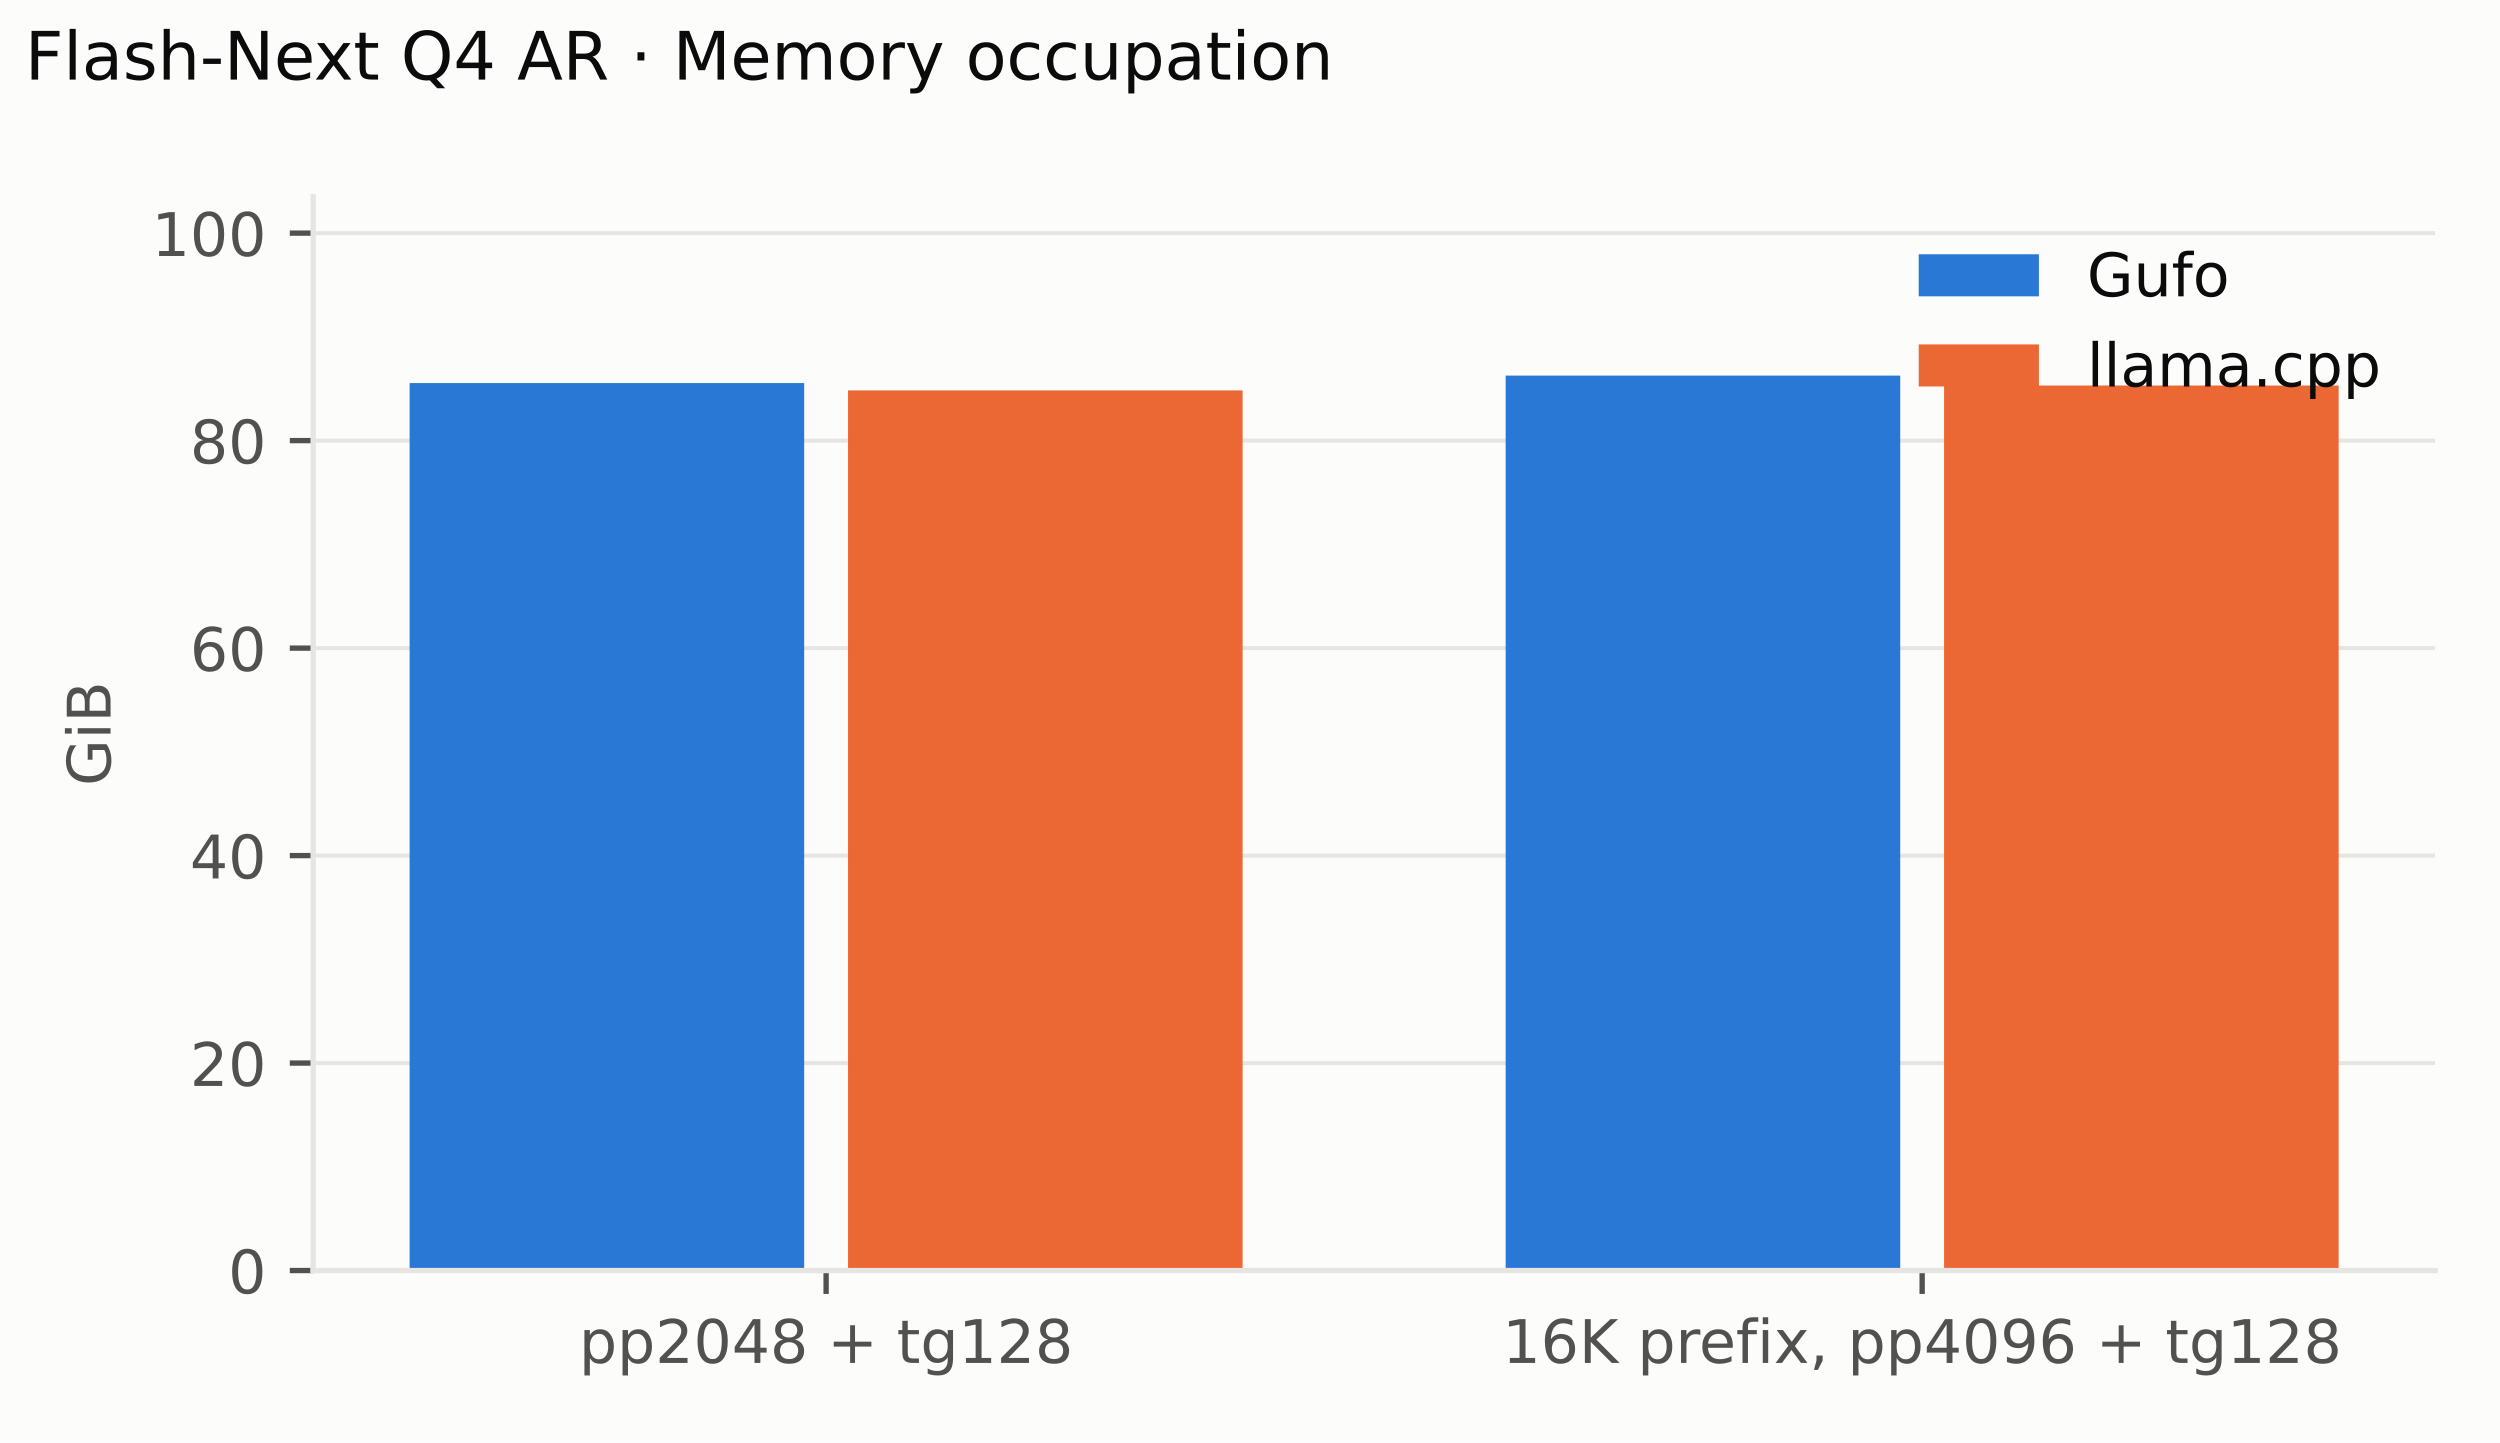
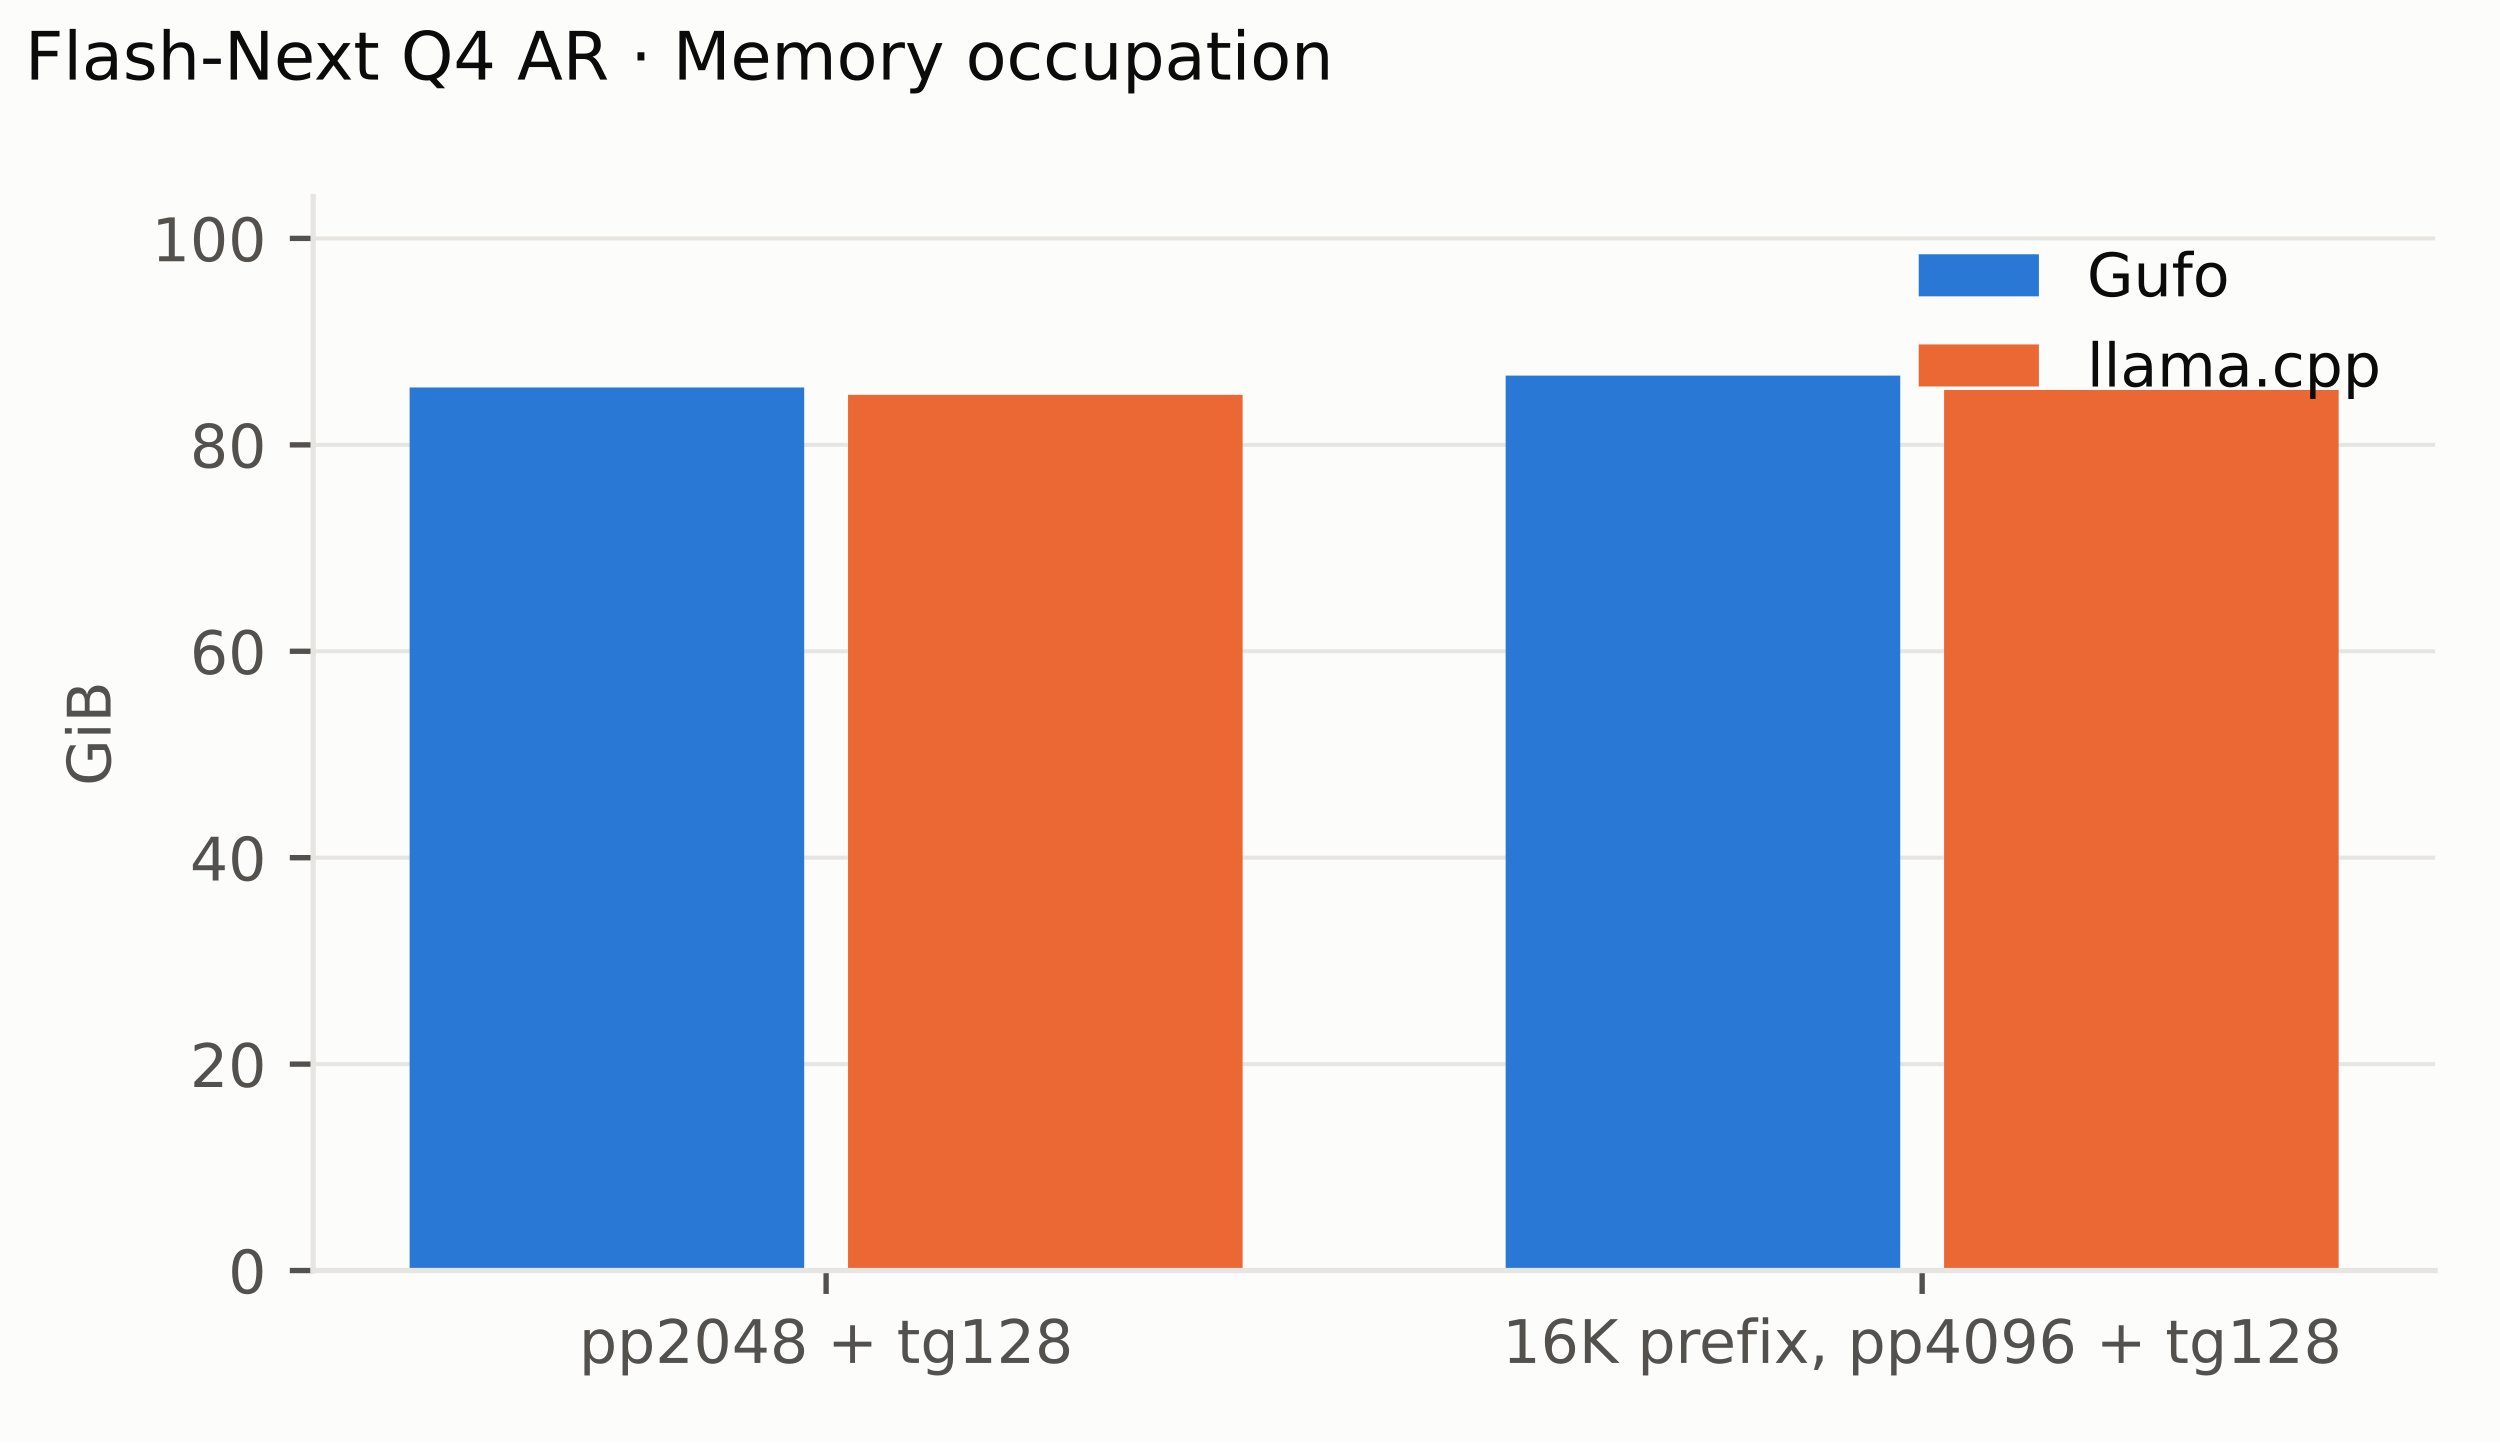
<svg xmlns="http://www.w3.org/2000/svg" xmlns:xlink="http://www.w3.org/1999/xlink" width="374.4pt" height="216pt" viewBox="0 0 374.4 216" version="1.1">
  <defs>
    <style type="text/css">*{stroke-linejoin: round; stroke-linecap: butt}</style>
  </defs>
  <g id="figure_1">
    <g id="patch_1">
      <path d="M 0 216 L 374.4 216 L 374.4 0 L 0 0 z " style="fill: #fcfcfb" />
    </g>
    <g id="axes_1">
      <g id="patch_2">
        <path d="M 46.899 190.279 L 364.68 190.279 L 364.68 29.441 L 46.899 29.441 z " style="fill: #fcfcfb" />
      </g>
      <g id="matplotlib.axis_1">
        <g id="xtick_1">
          <g id="line2d_1">
            <defs>
              <path id="m1ebf051f68" d="M 0 0 L 0 3.5 " style="stroke: #52514e; stroke-width: 0.8" />
            </defs>
            <g>
              <use xlink:href="#m1ebf051f68" x="123.718" y="190.279" style="fill: #52514e; stroke: #52514e; stroke-width: 0.8" />
            </g>
          </g>
          <g id="text_1">
            <text style="font-size: 9px; font-family: 'DejaVu Sans', 'Bitstream Vera Sans', 'Computer Modern Sans Serif', 'Lucida Grande', 'Verdana', 'Geneva', 'Lucid', 'Arial', 'Helvetica', 'Avant Garde', sans-serif; text-anchor: middle; fill: #52514e" x="123.718" y="204.117" transform="rotate(-0 123.7183 204.1172)">pp2048 + tg128</text>
          </g>
        </g>
        <g id="xtick_2">
          <g id="line2d_2">
            <g>
              <use xlink:href="#m1ebf051f68" x="287.861" y="190.279" style="fill: #52514e; stroke: #52514e; stroke-width: 0.8" />
            </g>
          </g>
          <g id="text_2">
            <text style="font-size: 9px; font-family: 'DejaVu Sans', 'Bitstream Vera Sans', 'Computer Modern Sans Serif', 'Lucida Grande', 'Verdana', 'Geneva', 'Lucid', 'Arial', 'Helvetica', 'Avant Garde', sans-serif; text-anchor: middle; fill: #52514e" x="287.861" y="204.118" transform="rotate(-0 287.8611 204.1179)">16K prefix, pp4096 + tg128</text>
          </g>
        </g>
      </g>
      <g id="matplotlib.axis_2">
        <g id="ytick_1">
          <g id="line2d_3">
            <path d="M 46.899 190.279 L 364.68 190.279 " clip-path="url(#pbd8cc678c1)" style="fill: none; stroke: #e6e5e1; stroke-width: 0.6; stroke-linecap: square" />
          </g>
          <g id="line2d_4">
            <defs>
              <path id="m680e5b1e24" d="M 0 0 L -3.5 0 " style="stroke: #52514e; stroke-width: 0.8" />
            </defs>
            <g>
              <use xlink:href="#m680e5b1e24" x="46.899" y="190.279" style="fill: #52514e; stroke: #52514e; stroke-width: 0.8" />
            </g>
          </g>
          <g id="text_3">
            <text style="font-size: 9px; font-family: 'DejaVu Sans', 'Bitstream Vera Sans', 'Computer Modern Sans Serif', 'Lucida Grande', 'Verdana', 'Geneva', 'Lucid', 'Arial', 'Helvetica', 'Avant Garde', sans-serif; text-anchor: end; fill: #52514e" x="39.899" y="193.698" transform="rotate(-0 39.89945 193.6982)">0</text>
          </g>
        </g>
        <g id="ytick_2">
          <g id="line2d_5">
-             <path d="M 46.899 159.207 L 364.68 159.207 " clip-path="url(#pbd8cc678c1)" style="fill: none; stroke: #e6e5e1; stroke-width: 0.6; stroke-linecap: square" />
+             <path d="M 46.899 159.364 L 364.68 159.364 " clip-path="url(#pbd8cc678c1)" style="fill: none; stroke: #e6e5e1; stroke-width: 0.6; stroke-linecap: square" />
          </g>
          <g id="line2d_6">
            <g>
-               <use xlink:href="#m680e5b1e24" x="46.899" y="159.207" style="fill: #52514e; stroke: #52514e; stroke-width: 0.8" />
+               <use xlink:href="#m680e5b1e24" x="46.899" y="159.364" style="fill: #52514e; stroke: #52514e; stroke-width: 0.8" />
            </g>
          </g>
          <g id="text_4">
-             <text style="font-size: 9px; font-family: 'DejaVu Sans', 'Bitstream Vera Sans', 'Computer Modern Sans Serif', 'Lucida Grande', 'Verdana', 'Geneva', 'Lucid', 'Arial', 'Helvetica', 'Avant Garde', sans-serif; text-anchor: end; fill: #52514e" x="39.899" y="162.626" transform="rotate(-0 39.89945 162.6255)">20</text>
+             <text style="font-size: 9px; font-family: 'DejaVu Sans', 'Bitstream Vera Sans', 'Computer Modern Sans Serif', 'Lucida Grande', 'Verdana', 'Geneva', 'Lucid', 'Arial', 'Helvetica', 'Avant Garde', sans-serif; text-anchor: end; fill: #52514e" x="39.899" y="162.783" transform="rotate(-0 39.89945 162.7832)">20</text>
          </g>
        </g>
        <g id="ytick_3">
          <g id="line2d_7">
-             <path d="M 46.899 128.134 L 364.68 128.134 " clip-path="url(#pbd8cc678c1)" style="fill: none; stroke: #e6e5e1; stroke-width: 0.6; stroke-linecap: square" />
+             <path d="M 46.899 128.449 L 364.68 128.449 " clip-path="url(#pbd8cc678c1)" style="fill: none; stroke: #e6e5e1; stroke-width: 0.6; stroke-linecap: square" />
          </g>
          <g id="line2d_8">
            <g>
-               <use xlink:href="#m680e5b1e24" x="46.899" y="128.134" style="fill: #52514e; stroke: #52514e; stroke-width: 0.8" />
+               <use xlink:href="#m680e5b1e24" x="46.899" y="128.449" style="fill: #52514e; stroke: #52514e; stroke-width: 0.8" />
            </g>
          </g>
          <g id="text_5">
-             <text style="font-size: 9px; font-family: 'DejaVu Sans', 'Bitstream Vera Sans', 'Computer Modern Sans Serif', 'Lucida Grande', 'Verdana', 'Geneva', 'Lucid', 'Arial', 'Helvetica', 'Avant Garde', sans-serif; text-anchor: end; fill: #52514e" x="39.899" y="131.553" transform="rotate(-0 39.89945 131.5528)">40</text>
+             <text style="font-size: 9px; font-family: 'DejaVu Sans', 'Bitstream Vera Sans', 'Computer Modern Sans Serif', 'Lucida Grande', 'Verdana', 'Geneva', 'Lucid', 'Arial', 'Helvetica', 'Avant Garde', sans-serif; text-anchor: end; fill: #52514e" x="39.899" y="131.868" transform="rotate(-0 39.89945 131.8682)">40</text>
          </g>
        </g>
        <g id="ytick_4">
          <g id="line2d_9">
-             <path d="M 46.899 97.061 L 364.68 97.061 " clip-path="url(#pbd8cc678c1)" style="fill: none; stroke: #e6e5e1; stroke-width: 0.6; stroke-linecap: square" />
+             <path d="M 46.899 97.534 L 364.68 97.534 " clip-path="url(#pbd8cc678c1)" style="fill: none; stroke: #e6e5e1; stroke-width: 0.6; stroke-linecap: square" />
          </g>
          <g id="line2d_10">
            <g>
-               <use xlink:href="#m680e5b1e24" x="46.899" y="97.061" style="fill: #52514e; stroke: #52514e; stroke-width: 0.8" />
+               <use xlink:href="#m680e5b1e24" x="46.899" y="97.534" style="fill: #52514e; stroke: #52514e; stroke-width: 0.8" />
            </g>
          </g>
          <g id="text_6">
-             <text style="font-size: 9px; font-family: 'DejaVu Sans', 'Bitstream Vera Sans', 'Computer Modern Sans Serif', 'Lucida Grande', 'Verdana', 'Geneva', 'Lucid', 'Arial', 'Helvetica', 'Avant Garde', sans-serif; text-anchor: end; fill: #52514e" x="39.899" y="100.48" transform="rotate(-0 39.89945 100.4801)">60</text>
+             <text style="font-size: 9px; font-family: 'DejaVu Sans', 'Bitstream Vera Sans', 'Computer Modern Sans Serif', 'Lucida Grande', 'Verdana', 'Geneva', 'Lucid', 'Arial', 'Helvetica', 'Avant Garde', sans-serif; text-anchor: end; fill: #52514e" x="39.899" y="100.953" transform="rotate(-0 39.89945 100.9532)">60</text>
          </g>
        </g>
        <g id="ytick_5">
          <g id="line2d_11">
-             <path d="M 46.899 65.988 L 364.68 65.988 " clip-path="url(#pbd8cc678c1)" style="fill: none; stroke: #e6e5e1; stroke-width: 0.6; stroke-linecap: square" />
+             <path d="M 46.899 66.619 L 364.68 66.619 " clip-path="url(#pbd8cc678c1)" style="fill: none; stroke: #e6e5e1; stroke-width: 0.6; stroke-linecap: square" />
          </g>
          <g id="line2d_12">
            <g>
-               <use xlink:href="#m680e5b1e24" x="46.899" y="65.988" style="fill: #52514e; stroke: #52514e; stroke-width: 0.8" />
+               <use xlink:href="#m680e5b1e24" x="46.899" y="66.619" style="fill: #52514e; stroke: #52514e; stroke-width: 0.8" />
            </g>
          </g>
          <g id="text_7">
-             <text style="font-size: 9px; font-family: 'DejaVu Sans', 'Bitstream Vera Sans', 'Computer Modern Sans Serif', 'Lucida Grande', 'Verdana', 'Geneva', 'Lucid', 'Arial', 'Helvetica', 'Avant Garde', sans-serif; text-anchor: end; fill: #52514e" x="39.899" y="69.407" transform="rotate(-0 39.89945 69.40744)">80</text>
+             <text style="font-size: 9px; font-family: 'DejaVu Sans', 'Bitstream Vera Sans', 'Computer Modern Sans Serif', 'Lucida Grande', 'Verdana', 'Geneva', 'Lucid', 'Arial', 'Helvetica', 'Avant Garde', sans-serif; text-anchor: end; fill: #52514e" x="39.899" y="70.038" transform="rotate(-0 39.89945 70.03814)">80</text>
          </g>
        </g>
        <g id="ytick_6">
          <g id="line2d_13">
-             <path d="M 46.899 34.916 L 364.68 34.916 " clip-path="url(#pbd8cc678c1)" style="fill: none; stroke: #e6e5e1; stroke-width: 0.6; stroke-linecap: square" />
+             <path d="M 46.899 35.704 L 364.68 35.704 " clip-path="url(#pbd8cc678c1)" style="fill: none; stroke: #e6e5e1; stroke-width: 0.6; stroke-linecap: square" />
          </g>
          <g id="line2d_14">
            <g>
-               <use xlink:href="#m680e5b1e24" x="46.899" y="34.916" style="fill: #52514e; stroke: #52514e; stroke-width: 0.8" />
+               <use xlink:href="#m680e5b1e24" x="46.899" y="35.704" style="fill: #52514e; stroke: #52514e; stroke-width: 0.8" />
            </g>
          </g>
          <g id="text_8">
-             <text style="font-size: 9px; font-family: 'DejaVu Sans', 'Bitstream Vera Sans', 'Computer Modern Sans Serif', 'Lucida Grande', 'Verdana', 'Geneva', 'Lucid', 'Arial', 'Helvetica', 'Avant Garde', sans-serif; text-anchor: end; fill: #52514e" x="39.899" y="38.335" transform="rotate(-0 39.89945 38.33474)">100</text>
+             <text style="font-size: 9px; font-family: 'DejaVu Sans', 'Bitstream Vera Sans', 'Computer Modern Sans Serif', 'Lucida Grande', 'Verdana', 'Geneva', 'Lucid', 'Arial', 'Helvetica', 'Avant Garde', sans-serif; text-anchor: end; fill: #52514e" x="39.899" y="39.123" transform="rotate(-0 39.89945 39.12311)">100</text>
          </g>
        </g>
        <g id="text_9">
          <text style="font-size: 9px; font-family: 'DejaVu Sans', 'Bitstream Vera Sans', 'Computer Modern Sans Serif', 'Lucida Grande', 'Verdana', 'Geneva', 'Lucid', 'Arial', 'Helvetica', 'Avant Garde', sans-serif; text-anchor: middle; fill: #52514e" x="16.559" y="109.86" transform="rotate(-90 16.55859 109.86)">GiB</text>
        </g>
      </g>
      <g id="patch_3">
-         <path d="M 61.344 190.279 L 120.435 190.279 L 120.435 57.366 L 61.344 57.366 z " clip-path="url(#pbd8cc678c1)" style="fill: #2a78d6" />
+         <path d="M 61.344 190.279 L 120.435 190.279 L 120.435 58.025 L 61.344 58.025 z " clip-path="url(#pbd8cc678c1)" style="fill: #2a78d6" />
      </g>
      <g id="patch_4">
        <path d="M 225.487 190.279 L 284.578 190.279 L 284.578 56.247 L 225.487 56.247 z " clip-path="url(#pbd8cc678c1)" style="fill: #2a78d6" />
      </g>
      <g id="patch_5">
-         <path d="M 127.001 190.279 L 186.093 190.279 L 186.093 58.469 L 127.001 58.469 z " clip-path="url(#pbd8cc678c1)" style="fill: #eb6834" />
+         <path d="M 127.001 190.279 L 186.093 190.279 L 186.093 59.138 L 127.001 59.138 z " clip-path="url(#pbd8cc678c1)" style="fill: #eb6834" />
      </g>
      <g id="patch_6">
-         <path d="M 291.144 190.279 L 350.235 190.279 L 350.235 57.739 L 291.144 57.739 z " clip-path="url(#pbd8cc678c1)" style="fill: #eb6834" />
+         <path d="M 291.144 190.279 L 350.235 190.279 L 350.235 58.411 L 291.144 58.411 z " clip-path="url(#pbd8cc678c1)" style="fill: #eb6834" />
      </g>
      <g id="patch_7">
        <path d="M 46.899 190.279 L 46.899 29.441 " style="fill: none; stroke: #e6e5e1; stroke-width: 0.8; stroke-linejoin: miter; stroke-linecap: square" />
      </g>
      <g id="patch_8">
        <path d="M 46.899 190.279 L 364.68 190.279 " style="fill: none; stroke: #e6e5e1; stroke-width: 0.8; stroke-linejoin: miter; stroke-linecap: square" />
      </g>
      <g id="legend_1">
        <g id="patch_9">
          <path d="M 287.346 44.379 L 305.346 44.379 L 305.346 38.079 L 287.346 38.079 z " style="fill: #2a78d6" />
        </g>
        <g id="text_10">
          <text style="font-size: 9px; font-family: 'DejaVu Sans', 'Bitstream Vera Sans', 'Computer Modern Sans Serif', 'Lucida Grande', 'Verdana', 'Geneva', 'Lucid', 'Arial', 'Helvetica', 'Avant Garde', sans-serif; text-anchor: start; fill: #0b0b0b" x="312.546" y="44.379" transform="rotate(-0 312.5461 44.37938)">Gufo</text>
        </g>
        <g id="patch_10">
          <path d="M 287.346 57.88 L 305.346 57.88 L 305.346 51.58 L 287.346 51.58 z " style="fill: #eb6834" />
        </g>
        <g id="text_11">
          <text style="font-size: 9px; font-family: 'DejaVu Sans', 'Bitstream Vera Sans', 'Computer Modern Sans Serif', 'Lucida Grande', 'Verdana', 'Geneva', 'Lucid', 'Arial', 'Helvetica', 'Avant Garde', sans-serif; text-anchor: start; fill: #0b0b0b" x="312.546" y="57.88" transform="rotate(-0 312.5461 57.88008)">llama.cpp</text>
        </g>
      </g>
    </g>
    <g id="text_12">
      <text style="font-size: 10px; font-family: 'DejaVu Sans', 'Bitstream Vera Sans', 'Computer Modern Sans Serif', 'Lucida Grande', 'Verdana', 'Geneva', 'Lucid', 'Arial', 'Helvetica', 'Avant Garde', sans-serif; text-anchor: start; fill: #0b0b0b" x="3.744" y="11.918" transform="rotate(-0 3.744 11.91844)">Flash-Next Q4 AR · Memory occupation</text>
    </g>
  </g>
  <defs>
    <clipPath id="pbd8cc678c1">
      <rect x="46.899" y="29.441" width="317.781" height="160.839" />
    </clipPath>
  </defs>
</svg>
